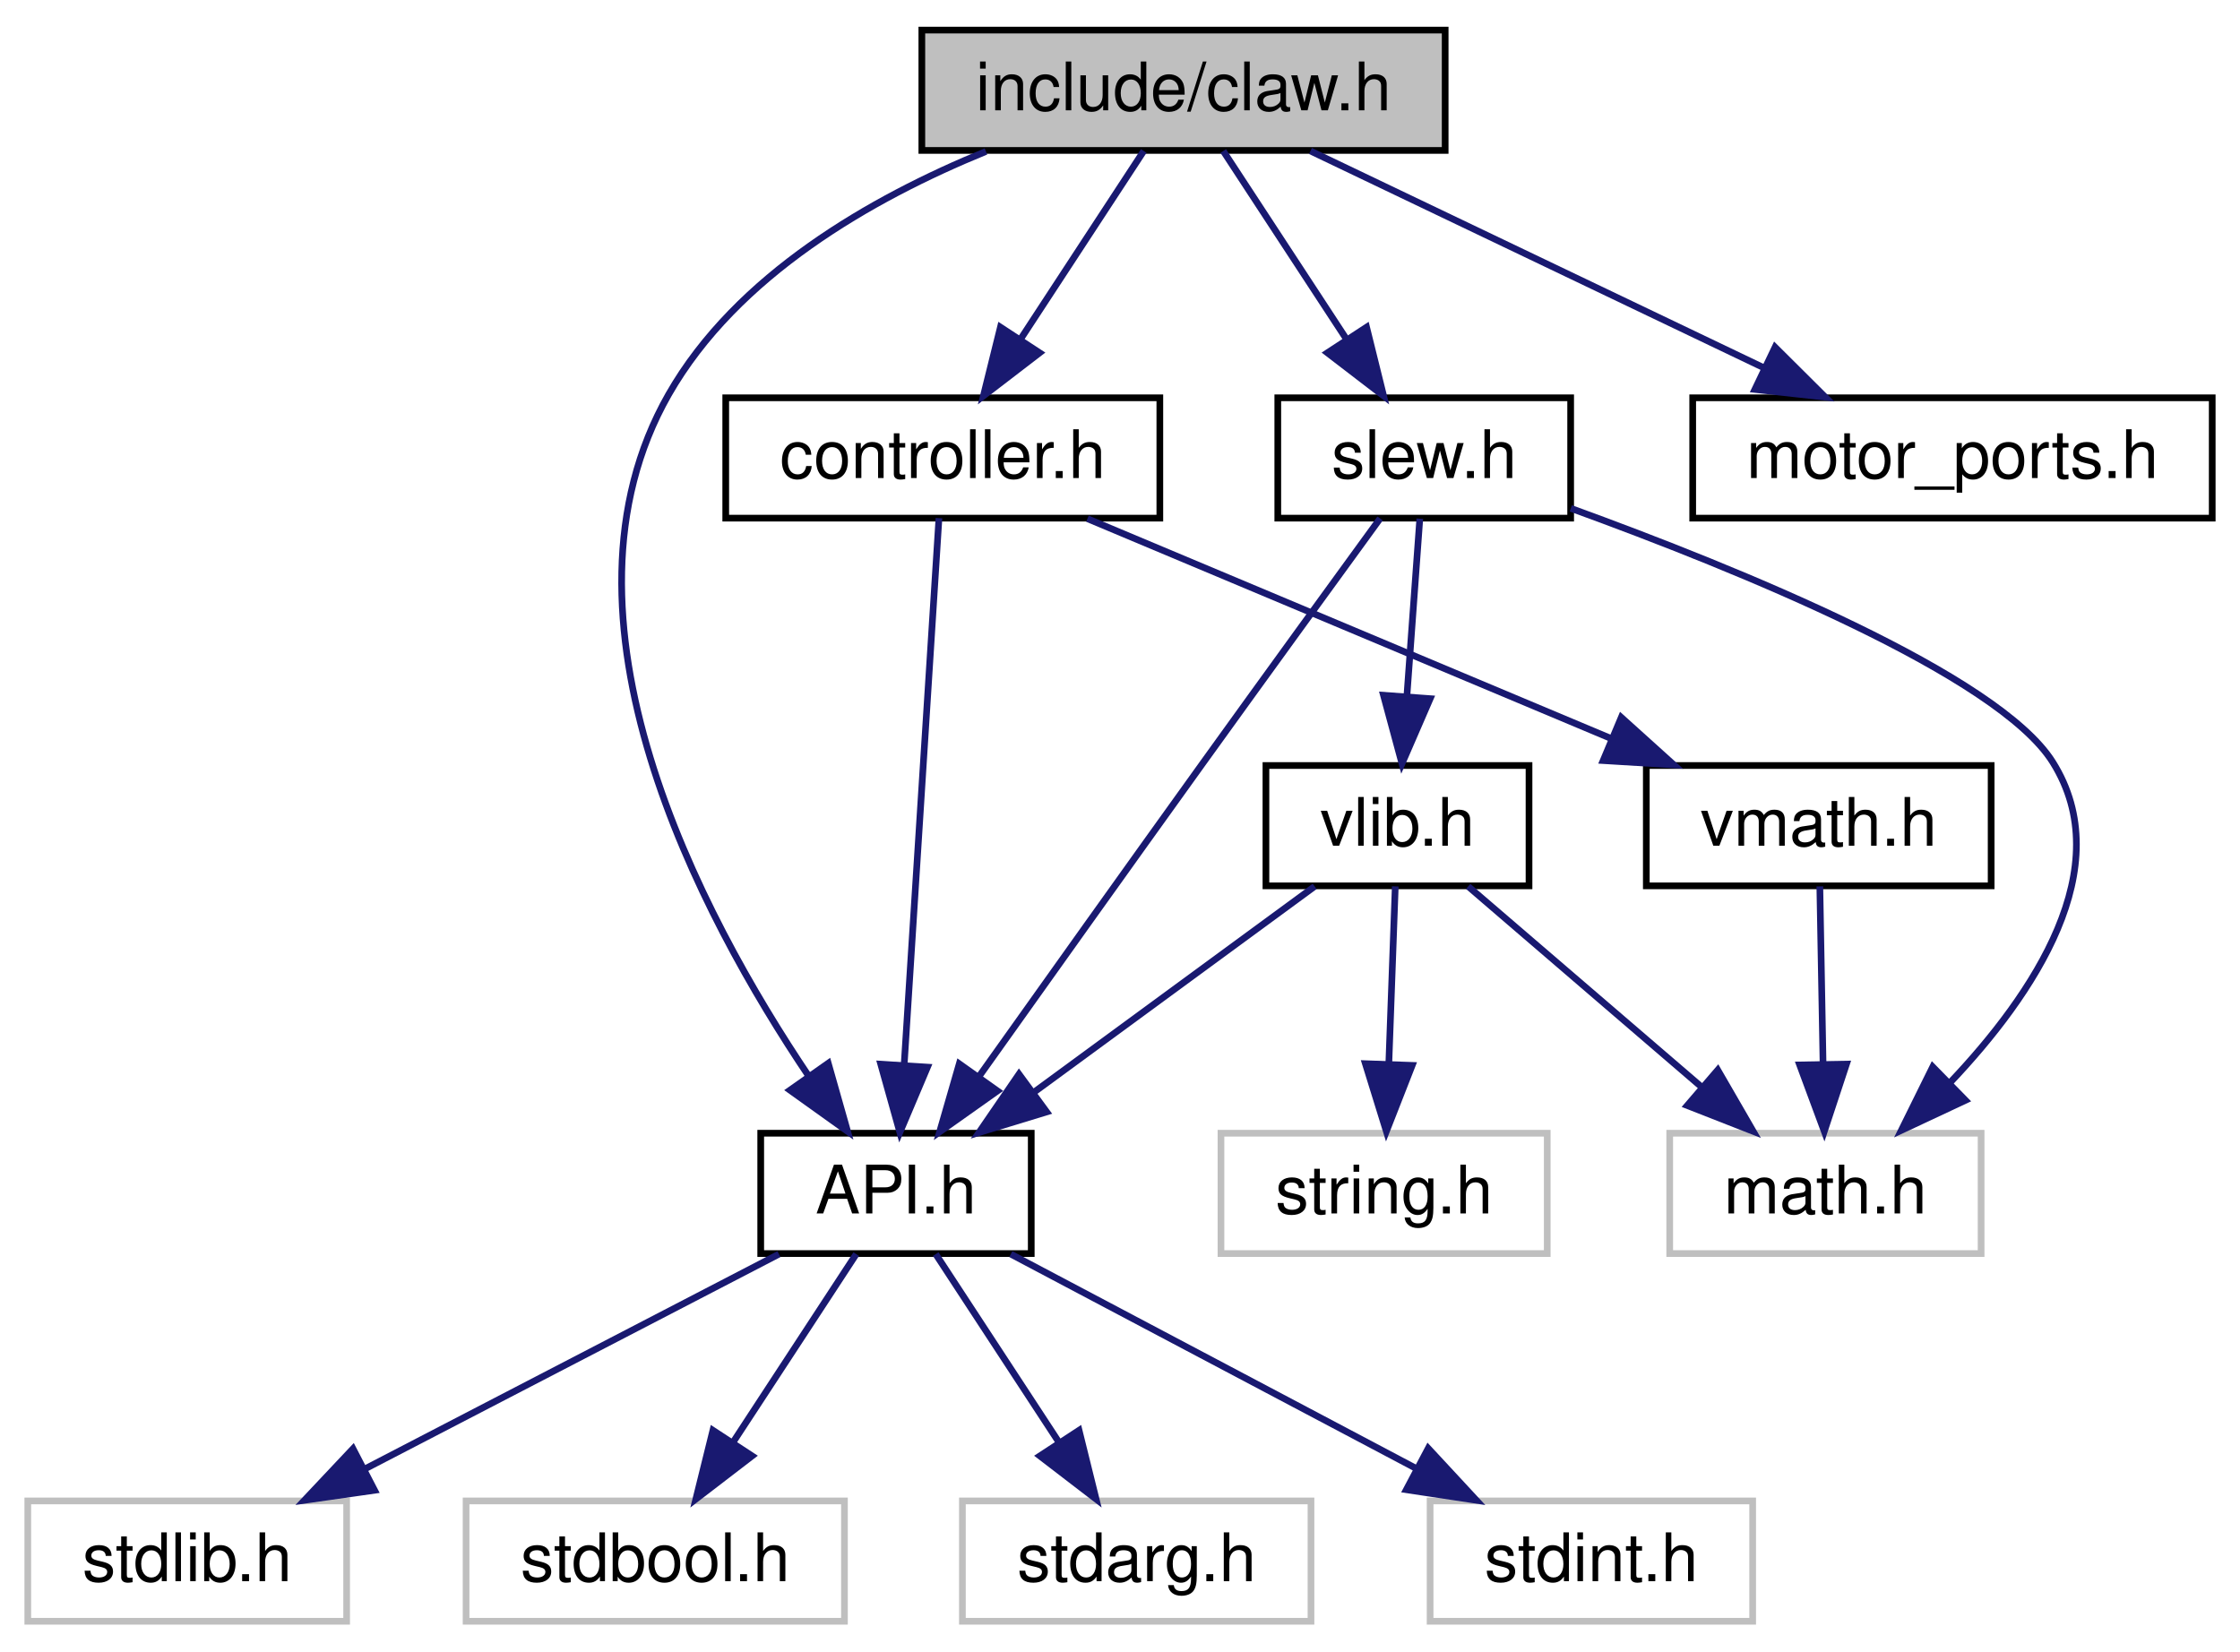
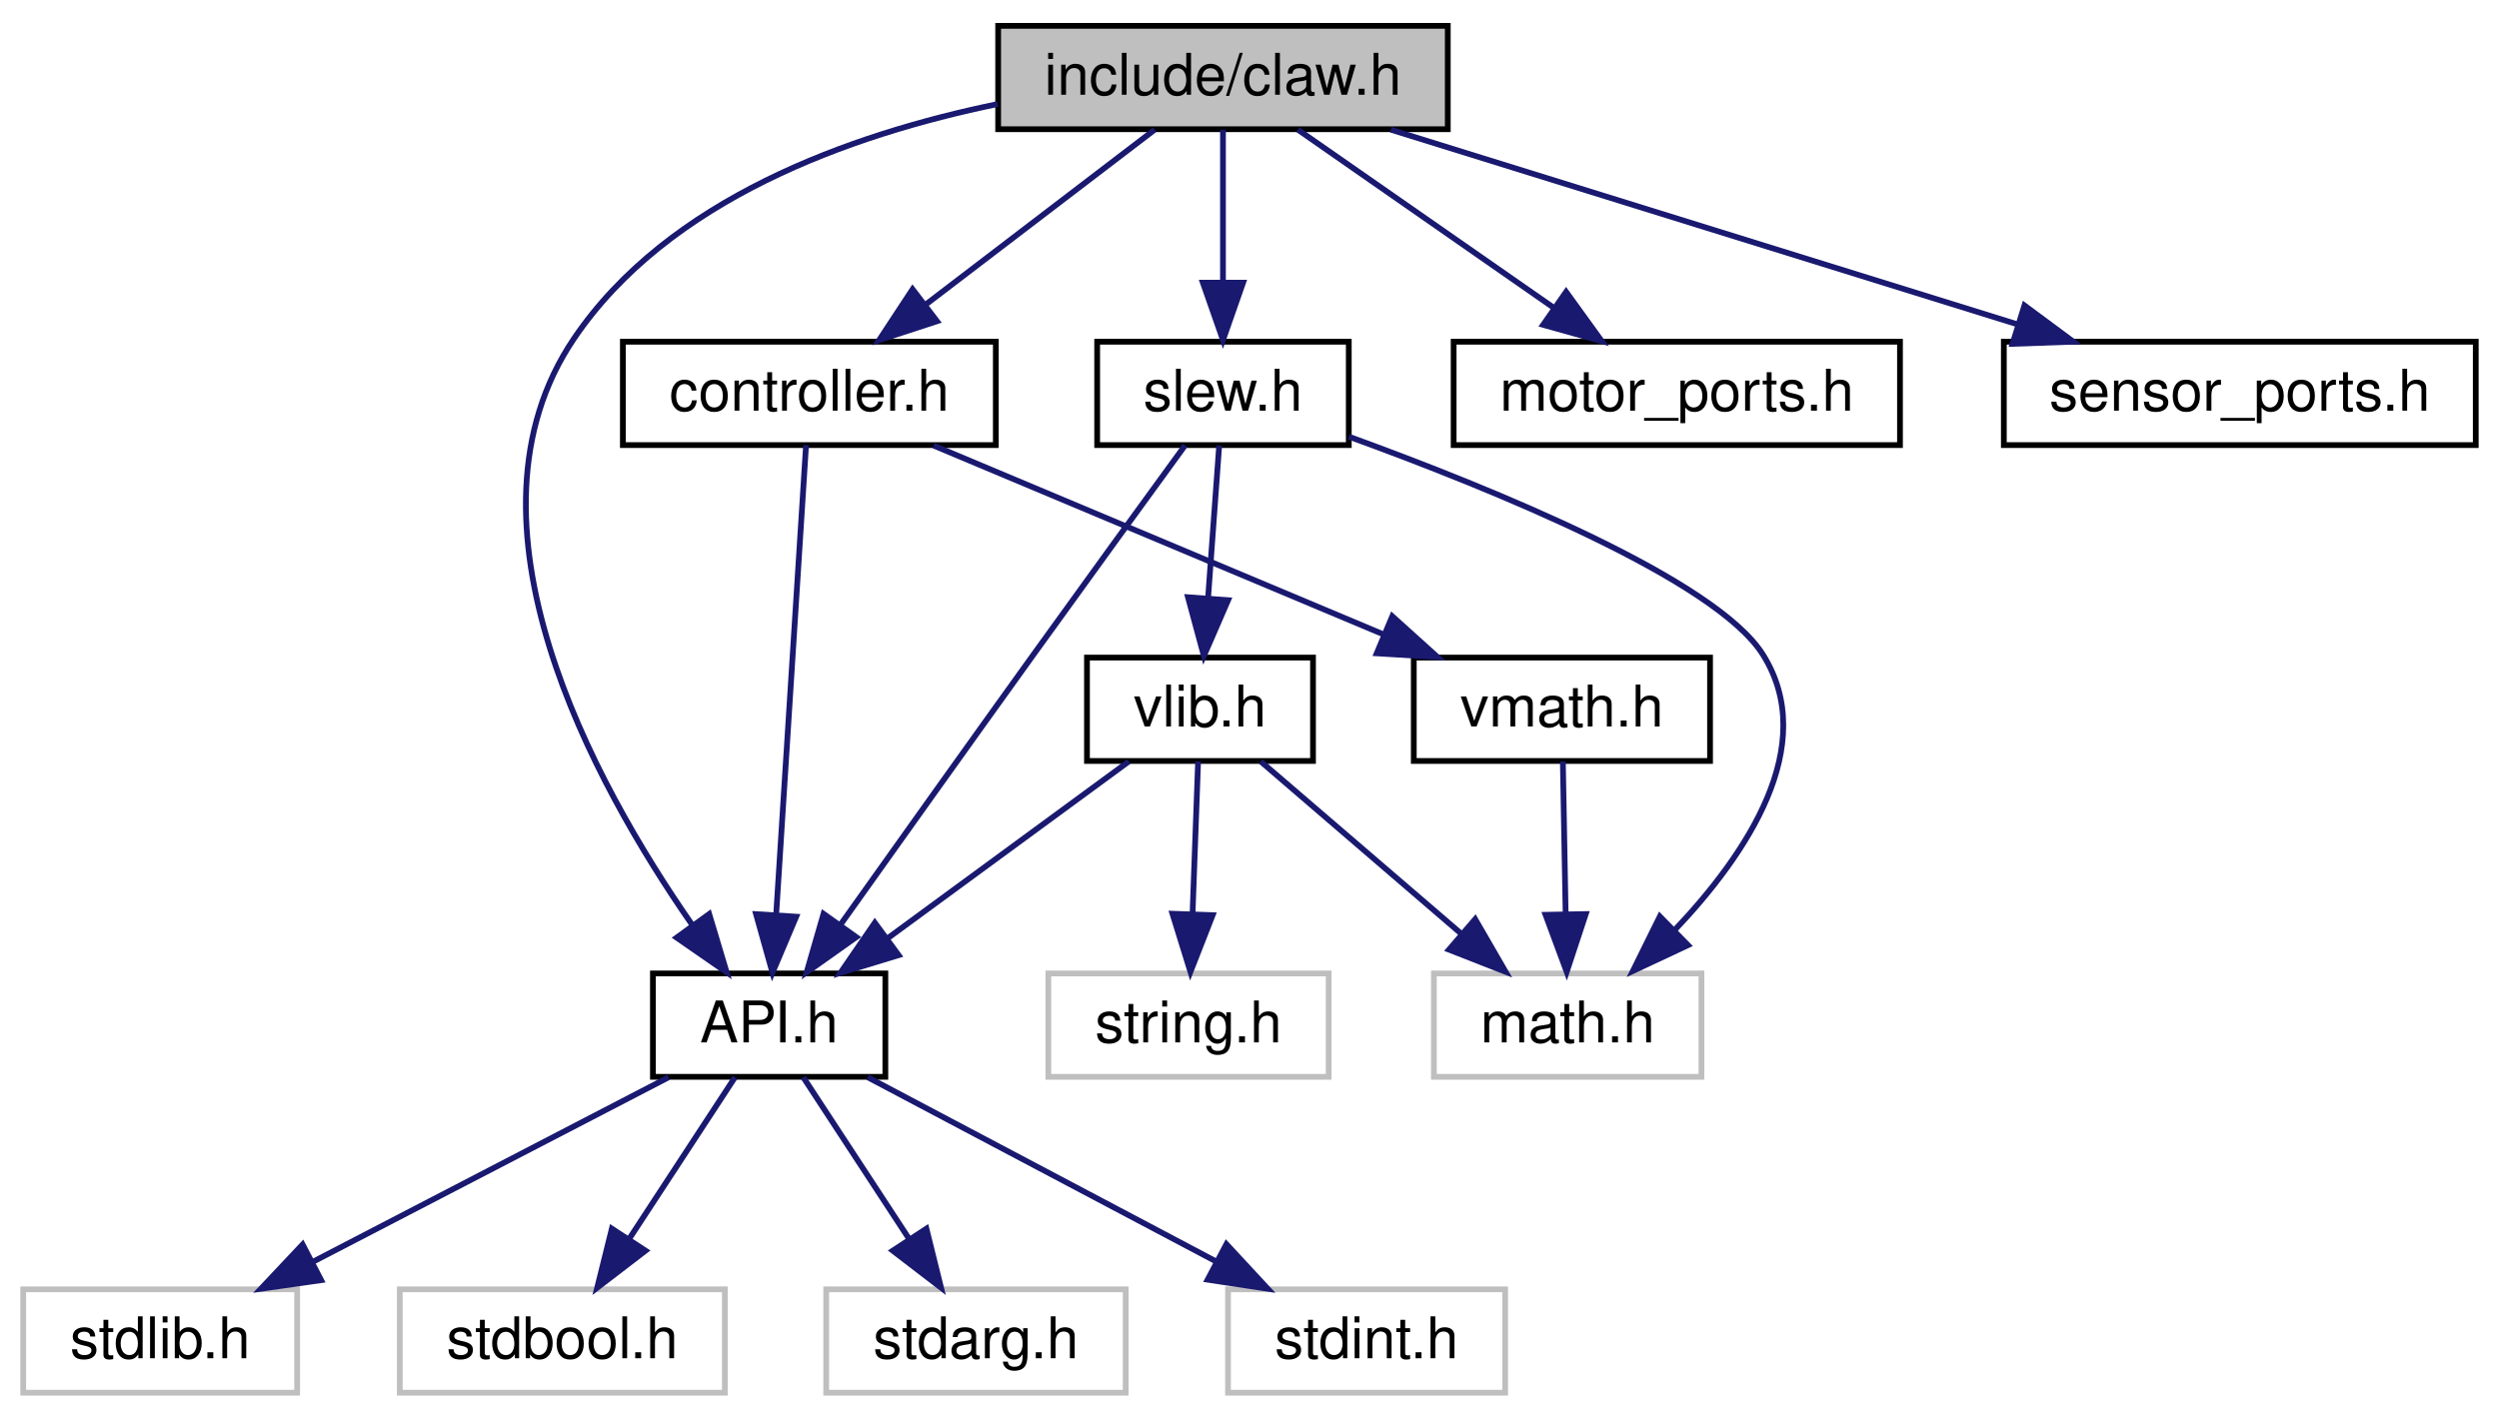
- <svg xmlns="http://www.w3.org/2000/svg" xmlns:xlink="http://www.w3.org/1999/xlink" width="335pt" height="247pt" viewBox="0.00 0.00 334.69 247.00">
+ <svg xmlns="http://www.w3.org/2000/svg" xmlns:xlink="http://www.w3.org/1999/xlink" width="435pt" height="247pt" viewBox="0.00 0.00 434.92 247.00">
  <g id="graph0" class="graph" transform="scale(1 1) rotate(0) translate(4 243)">
    <g id="node1" class="node">
-       <polygon fill="#bfbfbf" stroke="#000000" points="133.709,-220.5 133.709,-238.5 211.975,-238.5 211.975,-220.5 133.709,-220.5" />
-       <text text-anchor="middle" x="172.842" y="-226.5" font-family="Helvetica,sans-Serif" font-size="10.00" fill="#000000">include/claw.h</text>
+       <polygon fill="#bfbfbf" stroke="#000000" points="169.709,-220.5 169.709,-238.5 247.975,-238.5 247.975,-220.5 169.709,-220.5" />
+       <text text-anchor="middle" x="208.842" y="-226.5" font-family="Helvetica,sans-Serif" font-size="10.00" fill="#000000">include/claw.h</text>
    </g>
    <g id="node2" class="node">
      <g id="a_node2">
        <a xlink:href="slew_8h.html" target="_top" xlink:title="Contains the slew rate controller wrapper for the motors. ">
          <polygon fill="none" stroke="#000000" points="186.943,-165.5 186.943,-183.5 230.741,-183.5 230.741,-165.5 186.943,-165.5" />
          <text text-anchor="middle" x="208.842" y="-171.5" font-family="Helvetica,sans-Serif" font-size="10.00" fill="#000000">slew.h</text>
        </a>
      </g>
    </g>
    <g id="edge1" class="edge">
-       <path fill="none" stroke="#191970" d="M178.787,-220.418C183.76,-212.821 191.004,-201.753 197.135,-192.387" />
-       <polygon fill="#191970" stroke="#191970" points="200.22,-194.063 202.768,-183.78 194.363,-190.23 200.22,-194.063" />
+       <path fill="none" stroke="#191970" d="M208.842,-220.418C208.842,-213.216 208.842,-202.896 208.842,-193.863" />
+       <polygon fill="#191970" stroke="#191970" points="212.342,-193.779 208.842,-183.78 205.342,-193.78 212.342,-193.779" />
    </g>
    <g id="node3" class="node">
      <g id="a_node3">
        <a xlink:href="_a_p_i_8h.html" target="_top" xlink:title="Provides the high-level user functionality intended for use by typical VEX Cortex programmers...">
          <polygon fill="none" stroke="#000000" points="109.613,-55.5 109.613,-73.5 150.071,-73.5 150.071,-55.5 109.613,-55.5" />
          <text text-anchor="middle" x="129.842" y="-61.5" font-family="Helvetica,sans-Serif" font-size="10.00" fill="#000000">API.h</text>
        </a>
      </g>
    </g>
    <g id="edge12" class="edge">
-       <path fill="none" stroke="#191970" d="M143.296,-220.346C126.155,-213.343 106.001,-201.802 95.842,-184 76.883,-150.776 100.509,-106.235 116.816,-82.002" />
-       <polygon fill="#191970" stroke="#191970" points="119.713,-83.967 122.604,-73.774 113.988,-79.939 119.713,-83.967" />
+       <path fill="none" stroke="#191970" d="M169.64,-224.884C143.966,-219.6 112.236,-208.274 95.842,-184 74.326,-152.141 99.25,-106.72 116.378,-82.064" />
+       <polygon fill="#191970" stroke="#191970" points="119.406,-83.851 122.448,-73.702 113.741,-79.739 119.406,-83.851" />
    </g>
    <g id="node11" class="node">
      <g id="a_node11">
        <a xlink:href="controller_8h.html" target="_top" xlink:title="controller definitions, macros ">
          <polygon fill="none" stroke="#000000" points="104.382,-165.5 104.382,-183.5 169.303,-183.5 169.303,-165.5 104.382,-165.5" />
          <text text-anchor="middle" x="136.842" y="-171.5" font-family="Helvetica,sans-Serif" font-size="10.00" fill="#000000">controller.h</text>
        </a>
      </g>
    </g>
    <g id="edge13" class="edge">
-       <path fill="none" stroke="#191970" d="M166.898,-220.418C161.925,-212.821 154.68,-201.753 148.55,-192.387" />
-       <polygon fill="#191970" stroke="#191970" points="151.321,-190.23 142.916,-183.78 145.464,-194.063 151.321,-190.23" />
+       <path fill="none" stroke="#191970" d="M196.953,-220.418C186.179,-212.188 170.072,-199.884 157.243,-190.084" />
+       <polygon fill="#191970" stroke="#191970" points="159.061,-187.069 148.99,-183.78 154.812,-192.631 159.061,-187.069" />
    </g>
    <g id="node13" class="node">
      <g id="a_node13">
        <a xlink:href="motor__ports_8h.html" target="_top" xlink:title="motor_ports.h">
          <polygon fill="none" stroke="#000000" points="248.995,-165.5 248.995,-183.5 326.69,-183.5 326.69,-165.5 248.995,-165.5" />
          <text text-anchor="middle" x="287.842" y="-171.5" font-family="Helvetica,sans-Serif" font-size="10.00" fill="#000000">motor_ports.h</text>
        </a>
      </g>
    </g>
    <g id="edge17" class="edge">
-       <path fill="none" stroke="#191970" d="M191.832,-220.418C210.31,-211.581 238.607,-198.047 259.701,-187.959" />
-       <polygon fill="#191970" stroke="#191970" points="261.313,-191.068 268.824,-183.596 258.293,-184.753 261.313,-191.068" />
+       <path fill="none" stroke="#191970" d="M221.887,-220.418C234.009,-211.979 252.282,-199.257 266.523,-189.343" />
+       <polygon fill="#191970" stroke="#191970" points="268.57,-192.182 274.778,-183.596 264.571,-186.437 268.57,-192.182" />
+     </g>
+     <g id="node14" class="node">
+       <g id="a_node14">
+         <a xlink:href="sensor__ports_8h.html" target="_top" xlink:title="sensor_ports.h">
+           <polygon fill="none" stroke="#000000" points="344.769,-165.5 344.769,-183.5 426.916,-183.5 426.916,-165.5 344.769,-165.5" />
+           <text text-anchor="middle" x="385.842" y="-171.5" font-family="Helvetica,sans-Serif" font-size="10.00" fill="#000000">sensor_ports.h</text>
+         </a>
+       </g>
+     </g>
+     <g id="edge18" class="edge">
+       <path fill="none" stroke="#191970" d="M238.07,-220.418C267.88,-211.155 314.294,-196.732 347.14,-186.526" />
+       <polygon fill="#191970" stroke="#191970" points="348.354,-189.814 356.865,-183.504 346.277,-183.129 348.354,-189.814" />
    </g>
    <g id="edge2" class="edge">
      <path fill="none" stroke="#191970" d="M202.247,-165.451C195.57,-156.28 184.958,-141.675 175.842,-129 164.469,-113.186 151.601,-95.129 142.373,-82.15" />
      <polygon fill="#191970" stroke="#191970" points="145.016,-79.827 136.37,-73.702 139.309,-83.881 145.016,-79.827" />
    </g>
    <g id="node8" class="node">
      <polygon fill="none" stroke="#bfbfbf" points="245.557,-55.5 245.557,-73.5 292.128,-73.5 292.128,-55.5 245.557,-55.5" />
      <text text-anchor="middle" x="268.842" y="-61.5" font-family="Helvetica,sans-Serif" font-size="10.00" fill="#000000">math.h</text>
    </g>
    <g id="edge7" class="edge">
      <path fill="none" stroke="#191970" d="M230.768,-166.966C255.89,-157.837 294.656,-142.057 302.842,-129 312.735,-113.221 300.027,-94.275 287.428,-81.014" />
      <polygon fill="#191970" stroke="#191970" points="289.788,-78.426 280.195,-73.93 284.891,-83.427 289.788,-78.426" />
    </g>
    <g id="node9" class="node">
      <g id="a_node9">
        <a xlink:href="vlib_8h.html" target="_top" xlink:title="Contains misc helpful functions. ">
          <polygon fill="none" stroke="#000000" points="185.17,-110.5 185.17,-128.5 224.515,-128.5 224.515,-110.5 185.17,-110.5" />
          <text text-anchor="middle" x="204.842" y="-116.5" font-family="Helvetica,sans-Serif" font-size="10.00" fill="#000000">vlib.h</text>
        </a>
      </g>
    </g>
    <g id="edge8" class="edge">
      <path fill="none" stroke="#191970" d="M208.182,-165.418C207.658,-158.216 206.907,-147.896 206.25,-138.863" />
      <polygon fill="#191970" stroke="#191970" points="209.733,-138.499 205.517,-128.78 202.752,-139.007 209.733,-138.499" />
    </g>
    <g id="node4" class="node">
      <polygon fill="none" stroke="#bfbfbf" points="0,-.5 0,-18.5 47.685,-18.5 47.685,-.5 0,-.5" />
      <text text-anchor="middle" x="23.842" y="-6.5" font-family="Helvetica,sans-Serif" font-size="10.00" fill="#000000">stdlib.h</text>
    </g>
    <g id="edge3" class="edge">
      <path fill="none" stroke="#191970" d="M112.338,-55.418C95.46,-46.66 69.694,-33.291 50.309,-23.233" />
      <polygon fill="#191970" stroke="#191970" points="51.86,-20.095 41.372,-18.596 48.636,-26.308 51.86,-20.095" />
    </g>
    <g id="node5" class="node">
      <polygon fill="none" stroke="#bfbfbf" points="65.549,-.5 65.549,-18.5 122.135,-18.5 122.135,-.5 65.549,-.5" />
      <text text-anchor="middle" x="93.842" y="-6.5" font-family="Helvetica,sans-Serif" font-size="10.00" fill="#000000">stdbool.h</text>
    </g>
    <g id="edge4" class="edge">
      <path fill="none" stroke="#191970" d="M123.898,-55.418C118.925,-47.821 111.68,-36.753 105.55,-27.387" />
      <polygon fill="#191970" stroke="#191970" points="108.321,-25.23 99.916,-18.779 102.464,-29.063 108.321,-25.23" />
    </g>
    <g id="node6" class="node">
      <polygon fill="none" stroke="#bfbfbf" points="139.776,-.5 139.776,-18.5 191.909,-18.5 191.909,-.5 139.776,-.5" />
      <text text-anchor="middle" x="165.842" y="-6.5" font-family="Helvetica,sans-Serif" font-size="10.00" fill="#000000">stdarg.h</text>
    </g>
    <g id="edge5" class="edge">
      <path fill="none" stroke="#191970" d="M135.787,-55.418C140.76,-47.821 148.004,-36.753 154.135,-27.387" />
      <polygon fill="#191970" stroke="#191970" points="157.22,-29.063 159.768,-18.779 151.363,-25.23 157.22,-29.063" />
    </g>
    <g id="node7" class="node">
      <polygon fill="none" stroke="#bfbfbf" points="209.722,-.5 209.722,-18.5 257.963,-18.5 257.963,-.5 209.722,-.5" />
      <text text-anchor="middle" x="233.842" y="-6.5" font-family="Helvetica,sans-Serif" font-size="10.00" fill="#000000">stdint.h</text>
    </g>
    <g id="edge6" class="edge">
      <path fill="none" stroke="#191970" d="M147.016,-55.418C163.5,-46.7 188.626,-33.412 207.615,-23.37" />
      <polygon fill="#191970" stroke="#191970" points="209.44,-26.365 216.643,-18.596 206.167,-20.177 209.44,-26.365" />
    </g>
    <g id="edge10" class="edge">
      <path fill="none" stroke="#191970" d="M192.458,-110.418C181.058,-102.058 163.929,-89.497 150.466,-79.624" />
      <polygon fill="#191970" stroke="#191970" points="152.379,-76.687 142.245,-73.596 148.24,-82.332 152.379,-76.687" />
    </g>
    <g id="edge9" class="edge">
      <path fill="none" stroke="#191970" d="M215.411,-110.418C224.896,-102.267 239.03,-90.12 250.379,-80.367" />
      <polygon fill="#191970" stroke="#191970" points="252.741,-82.952 258.044,-73.779 248.179,-77.643 252.741,-82.952" />
    </g>
    <g id="node10" class="node">
      <polygon fill="none" stroke="#bfbfbf" points="178.446,-55.5 178.446,-73.5 227.239,-73.5 227.239,-55.5 178.446,-55.5" />
      <text text-anchor="middle" x="202.842" y="-61.5" font-family="Helvetica,sans-Serif" font-size="10.00" fill="#000000">string.h</text>
    </g>
    <g id="edge11" class="edge">
      <path fill="none" stroke="#191970" d="M204.512,-110.418C204.25,-103.216 203.875,-92.896 203.546,-83.863" />
      <polygon fill="#191970" stroke="#191970" points="207.041,-83.646 203.18,-73.779 200.046,-83.9 207.041,-83.646" />
    </g>
    <g id="edge16" class="edge">
      <path fill="none" stroke="#191970" d="M136.269,-165.498C135.136,-147.691 132.586,-107.623 131.061,-83.651" />
      <polygon fill="#191970" stroke="#191970" points="134.551,-83.384 130.423,-73.626 127.565,-83.828 134.551,-83.384" />
    </g>
    <g id="node12" class="node">
      <g id="a_node12">
        <a xlink:href="vmath_8h.html" target="_top" xlink:title="Vex Specific Math Functions, includes: Cartesian to polar cordinates. ">
          <polygon fill="none" stroke="#000000" points="242.057,-110.5 242.057,-128.5 293.628,-128.5 293.628,-110.5 242.057,-110.5" />
          <text text-anchor="middle" x="267.842" y="-116.5" font-family="Helvetica,sans-Serif" font-size="10.00" fill="#000000">vmath.h</text>
        </a>
      </g>
    </g>
    <g id="edge14" class="edge">
      <path fill="none" stroke="#191970" d="M158.474,-165.418C179.807,-156.461 212.63,-142.681 236.755,-132.552" />
      <polygon fill="#191970" stroke="#191970" points="238.313,-135.694 246.178,-128.596 235.603,-129.24 238.313,-135.694" />
    </g>
    <g id="edge15" class="edge">
      <path fill="none" stroke="#191970" d="M268.007,-110.418C268.138,-103.216 268.326,-92.896 268.49,-83.863" />
      <polygon fill="#191970" stroke="#191970" points="271.991,-83.841 268.674,-73.779 264.992,-83.714 271.991,-83.841" />
    </g>
  </g>
</svg>
